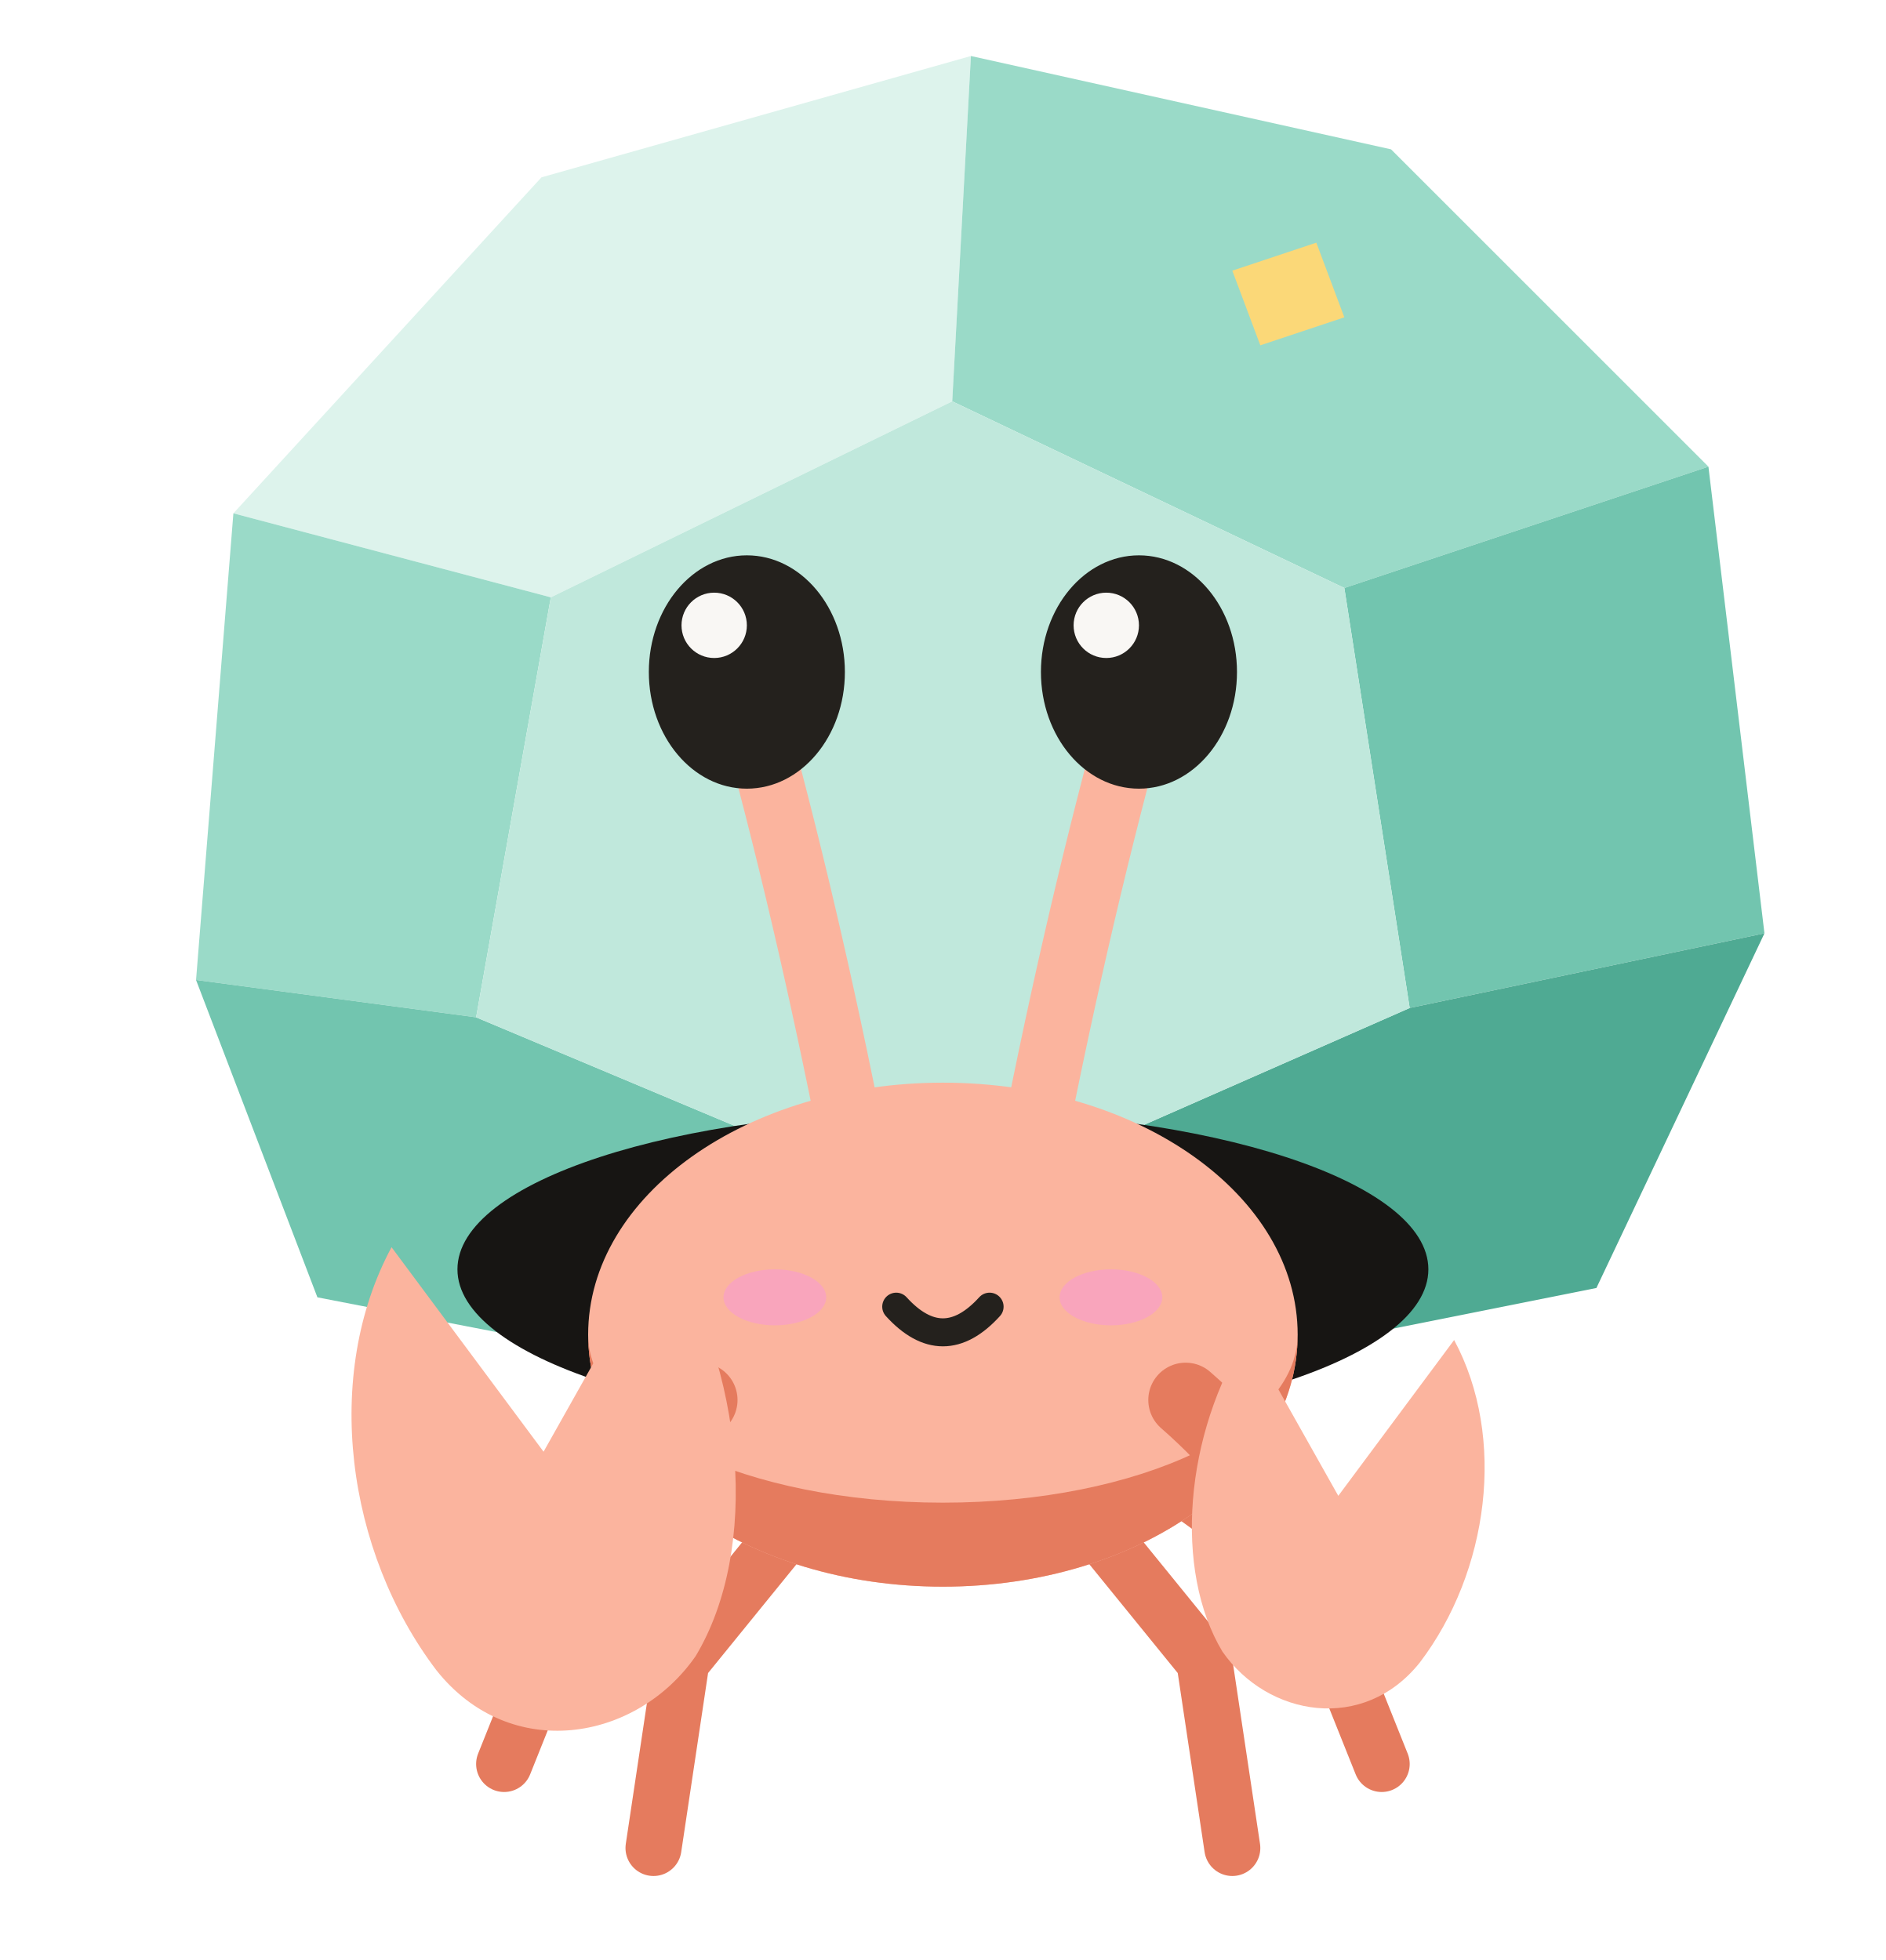
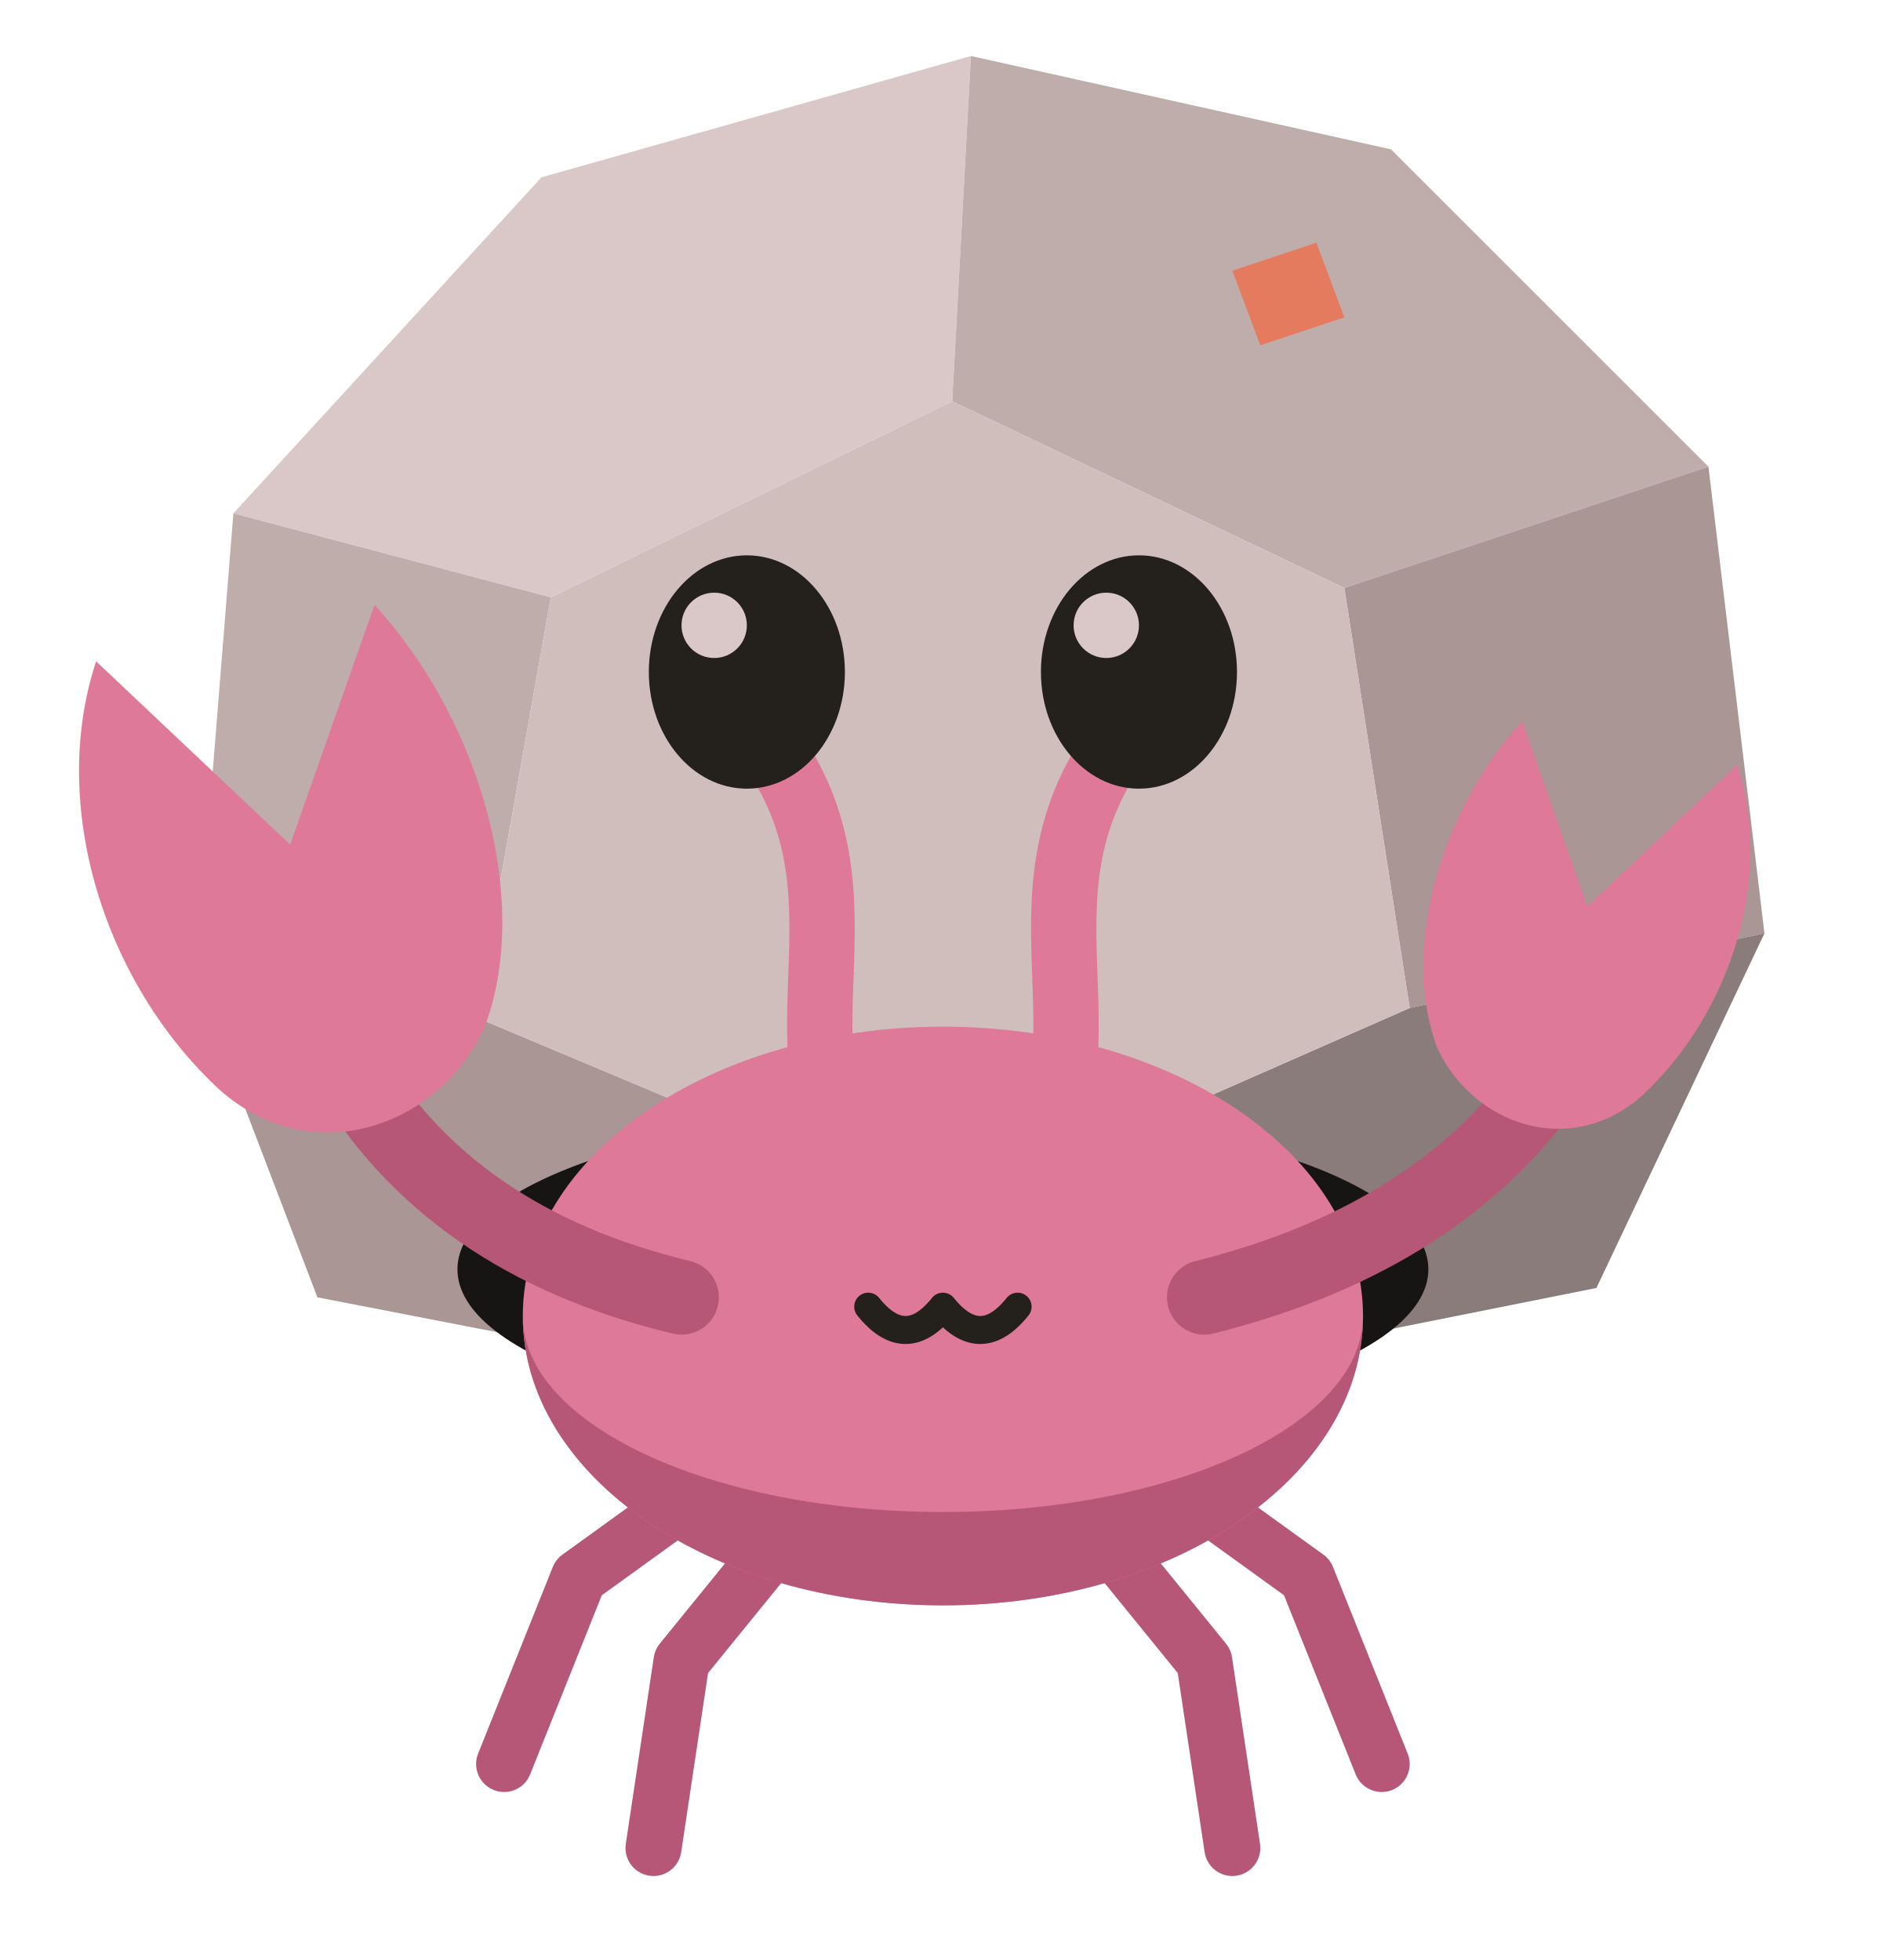
<svg xmlns="http://www.w3.org/2000/svg" viewBox="54 40 404 420" width="404" height="420">
  <g id="shell-stone">
-     <polygon points="104,150 170,78 262,52 258,126 172,168" fill="#DDF3EC" />
-     <polygon points="262,52 352,72 420,140 342,166 258,126" fill="#9ADAC8" />
-     <polygon points="96,250 104,150 172,168 156,258" fill="#9ADAC8" />
-     <polygon points="420,140 432,240 356,256 342,166" fill="#72C5AF" />
-     <polygon points="432,240 396,316 256,344 256,300 356,256" fill="#4FAA93" />
-     <polygon points="256,344 122,318 96,250 156,258 256,300" fill="#72C5AF" />
-     <polygon points="172,168 258,126 342,166 356,256 256,300 156,258" fill="#C0E8DC" />
-     <polygon points="318,98 336,92 342,108 324,114" fill="#FBD878" />
+     <polygon points="104,150 170,78 262,52 258,126 172,168" fill="#D9C8C7" />
+     <polygon points="262,52 352,72 420,140 342,166 258,126" fill="#BFADAC" />
+     <polygon points="96,250 104,150 172,168 156,258" fill="#BFADAC" />
+     <polygon points="420,140 432,240 356,256 342,166" fill="#A99695" />
+     <polygon points="432,240 396,316 256,344 256,300 356,256" fill="#8A7C7B" />
+     <polygon points="256,344 122,318 96,250 156,258 256,300" fill="#A99695" />
+     <polygon points="172,168 258,126 342,166 356,256 256,300 156,258" fill="#D0BEBD" />
+     <polygon points="318,98 336,92 342,108 324,114" fill="#E57B5E" />
    <ellipse cx="256" cy="312" rx="104" ry="34" fill="#171513" />
  </g>
  <g id="legs-stand">
-     <g fill="none" stroke-width="12" stroke-linecap="round" stroke-linejoin="round" stroke="#E57B5E">
+     <g fill="none" stroke-width="12" stroke-linecap="round" stroke-linejoin="round" stroke="#B75777">
      <path d="M214,352 L178,378 L162,418" />
      <path d="M226,364 L200,396 L194,436" />
      <path d="M298,352 L334,378 L350,418" />
      <path d="M286,364 L312,396 L318,436" />
    </g>
  </g>
-   <g id="body-base">
-     <ellipse cx="256" cy="326" rx="76" ry="54" fill="#FBB49E" />
-     <path d="M180,326 A76,54 0 0 0 332,326 A76,36 0 0 1 180,326 Z" fill="#E57B5E" />
+   <g id="body-big">
+     <ellipse cx="256" cy="322" rx="90" ry="62" fill="#DF7999" />
+     <path d="M166,322 A90,62 0 0 0 346,322 A90,42 0 0 1 166,322 Z" fill="#B75777" />
  </g>
-   <g id="stalks-up">
-     <g fill="none" stroke-width="14" stroke-linecap="round" stroke="#FBB49E">
-       <path d="M238,292 Q228,240 216,196" />
-       <path d="M274,292 Q284,240 296,196" />
+   <g id="stalks-bent">
+     <g fill="none" stroke-width="14" stroke-linecap="round" stroke="#DF7999">
+       <path d="M238,292 C218,262 244,230 216,196" />
+       <path d="M274,292 C294,262 268,230 296,196" />
    </g>
  </g>
  <g id="eyes-open">
    <ellipse cx="214" cy="184" rx="21" ry="25" fill="#24211D" />
    <ellipse cx="298" cy="184" rx="21" ry="25" fill="#24211D" />
-     <circle cx="207" cy="174" r="7" fill="#F9F7F4" />
-     <circle cx="291" cy="174" r="7" fill="#F9F7F4" />
+     <circle cx="207" cy="174" r="7" fill="#D9C8C7" />
+     <circle cx="291" cy="174" r="7" fill="#D9C8C7" />
  </g>
-   <g id="cheeks-blush">
-     <ellipse cx="220" cy="318" rx="11" ry="6" fill="#F9A5BC" />
-     <ellipse cx="292" cy="318" rx="11" ry="6" fill="#F9A5BC" />
+   <g id="mouth-cat">
+     <path fill="none" stroke-width="6" stroke-linecap="round" stroke-linejoin="round" d="M240,320 Q248,330 256,320 Q264,330 272,320" stroke="#24211D" />
  </g>
-   <g id="mouth-smile">
-     <path fill="none" stroke-width="6" stroke-linecap="round" d="M246,320 Q256,331 266,320" stroke="#24211D" />
-   </g>
-   <g id="claws-rest">
-     <g fill="none" stroke-width="16" stroke-linecap="round" stroke="#E57B5E">
-       <path d="M204,340 Q186,354 178,368" />
-       <path d="M308,340 Q324,354 332,370" />
+   <g id="claws-raised">
+     <g fill="none" stroke-width="16" stroke-linecap="round" stroke="#B75777">
+       <path d="M200,318 Q150,306 128,268" />
+       <path d="M312,318 Q360,306 384,274" />
    </g>
-     <path transform="translate(174,374) rotate(-14) scale(1.05)" d="M-30,16 C-42,-12 -38,-48 -18,-70 L2,-22 L36,-58 C46,-28 40,8 22,26 C6,40 -20,38 -30,16 Z" fill="#FBB49E" />
-     <path transform="translate(338,378) rotate(14) scale(-0.8,0.8)" d="M-30,16 C-42,-12 -38,-48 -18,-70 L2,-22 L36,-58 C46,-28 40,8 22,26 C6,40 -20,38 -30,16 Z" fill="#FBB49E" />
+     <path transform="translate(124,244) rotate(-24) scale(1.1)" d="M-30,16 C-42,-12 -38,-48 -18,-70 L2,-22 L36,-58 C46,-28 40,8 22,26 C6,40 -20,38 -30,16 Z" fill="#DF7999" />
+     <path transform="translate(388,252) rotate(24) scale(-0.85,0.85)" d="M-30,16 C-42,-12 -38,-48 -18,-70 L2,-22 L36,-58 C46,-28 40,8 22,26 C6,40 -20,38 -30,16 Z" fill="#DF7999" />
  </g>
</svg>
